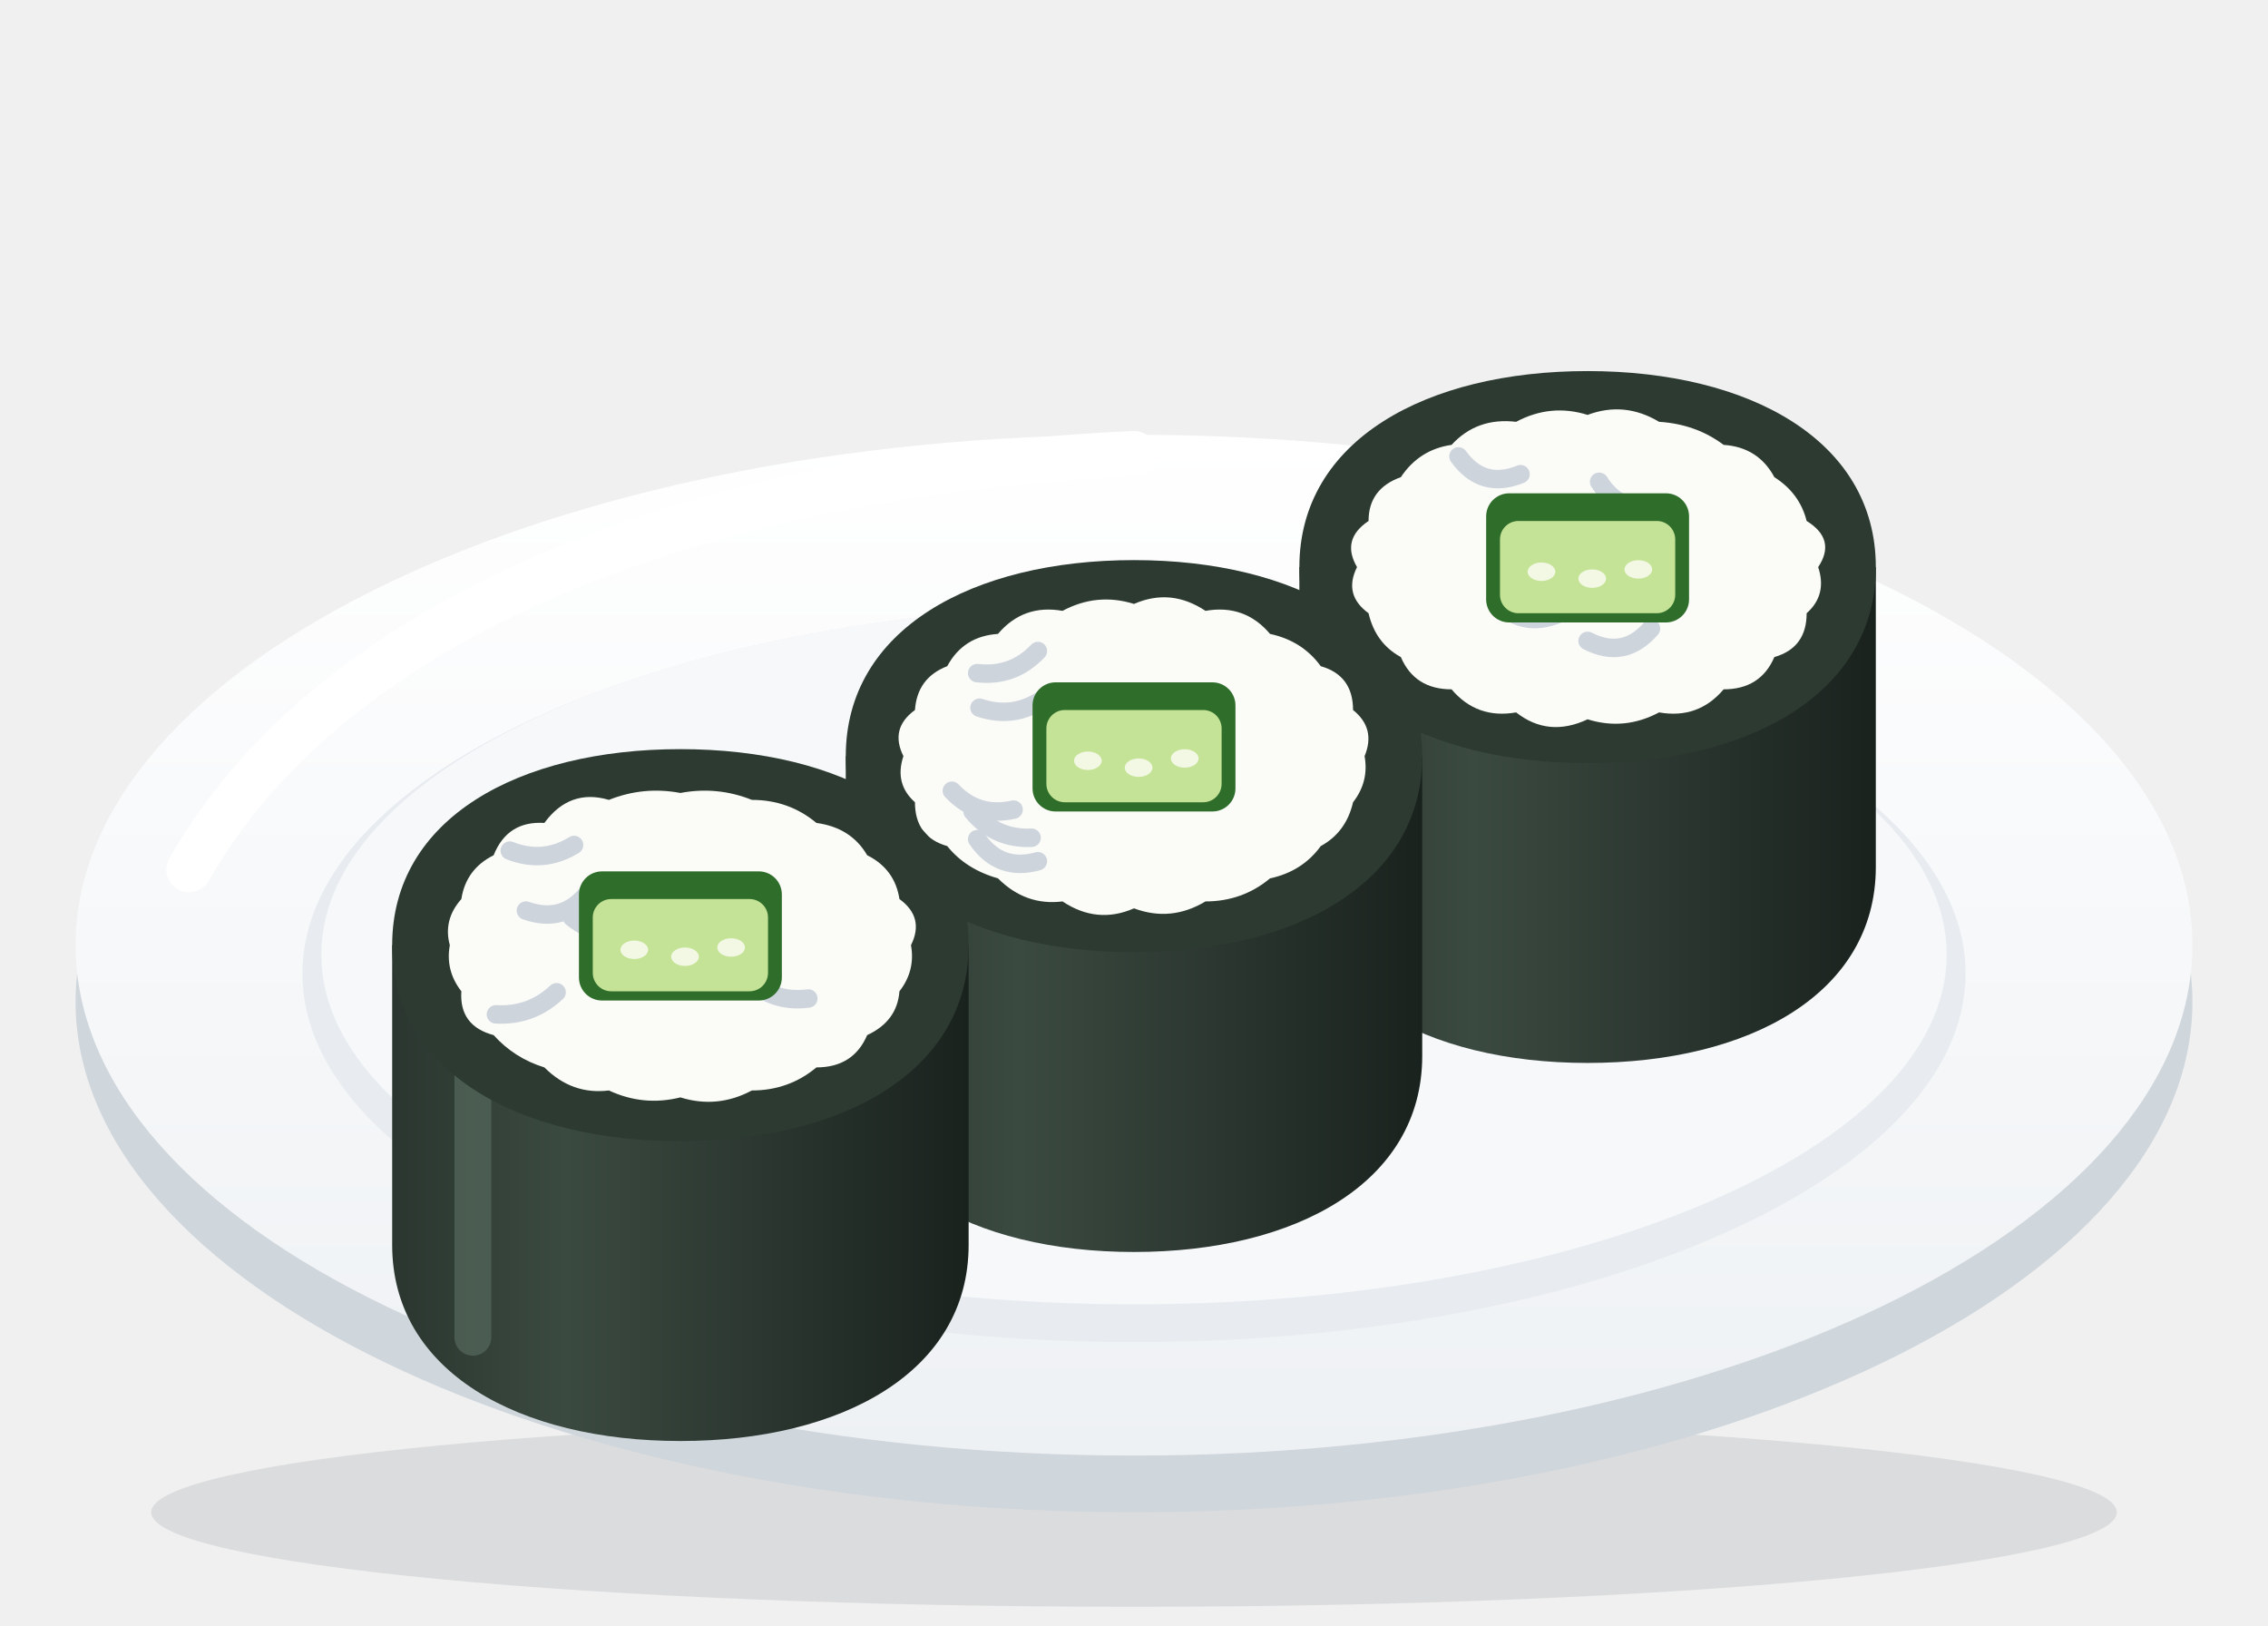
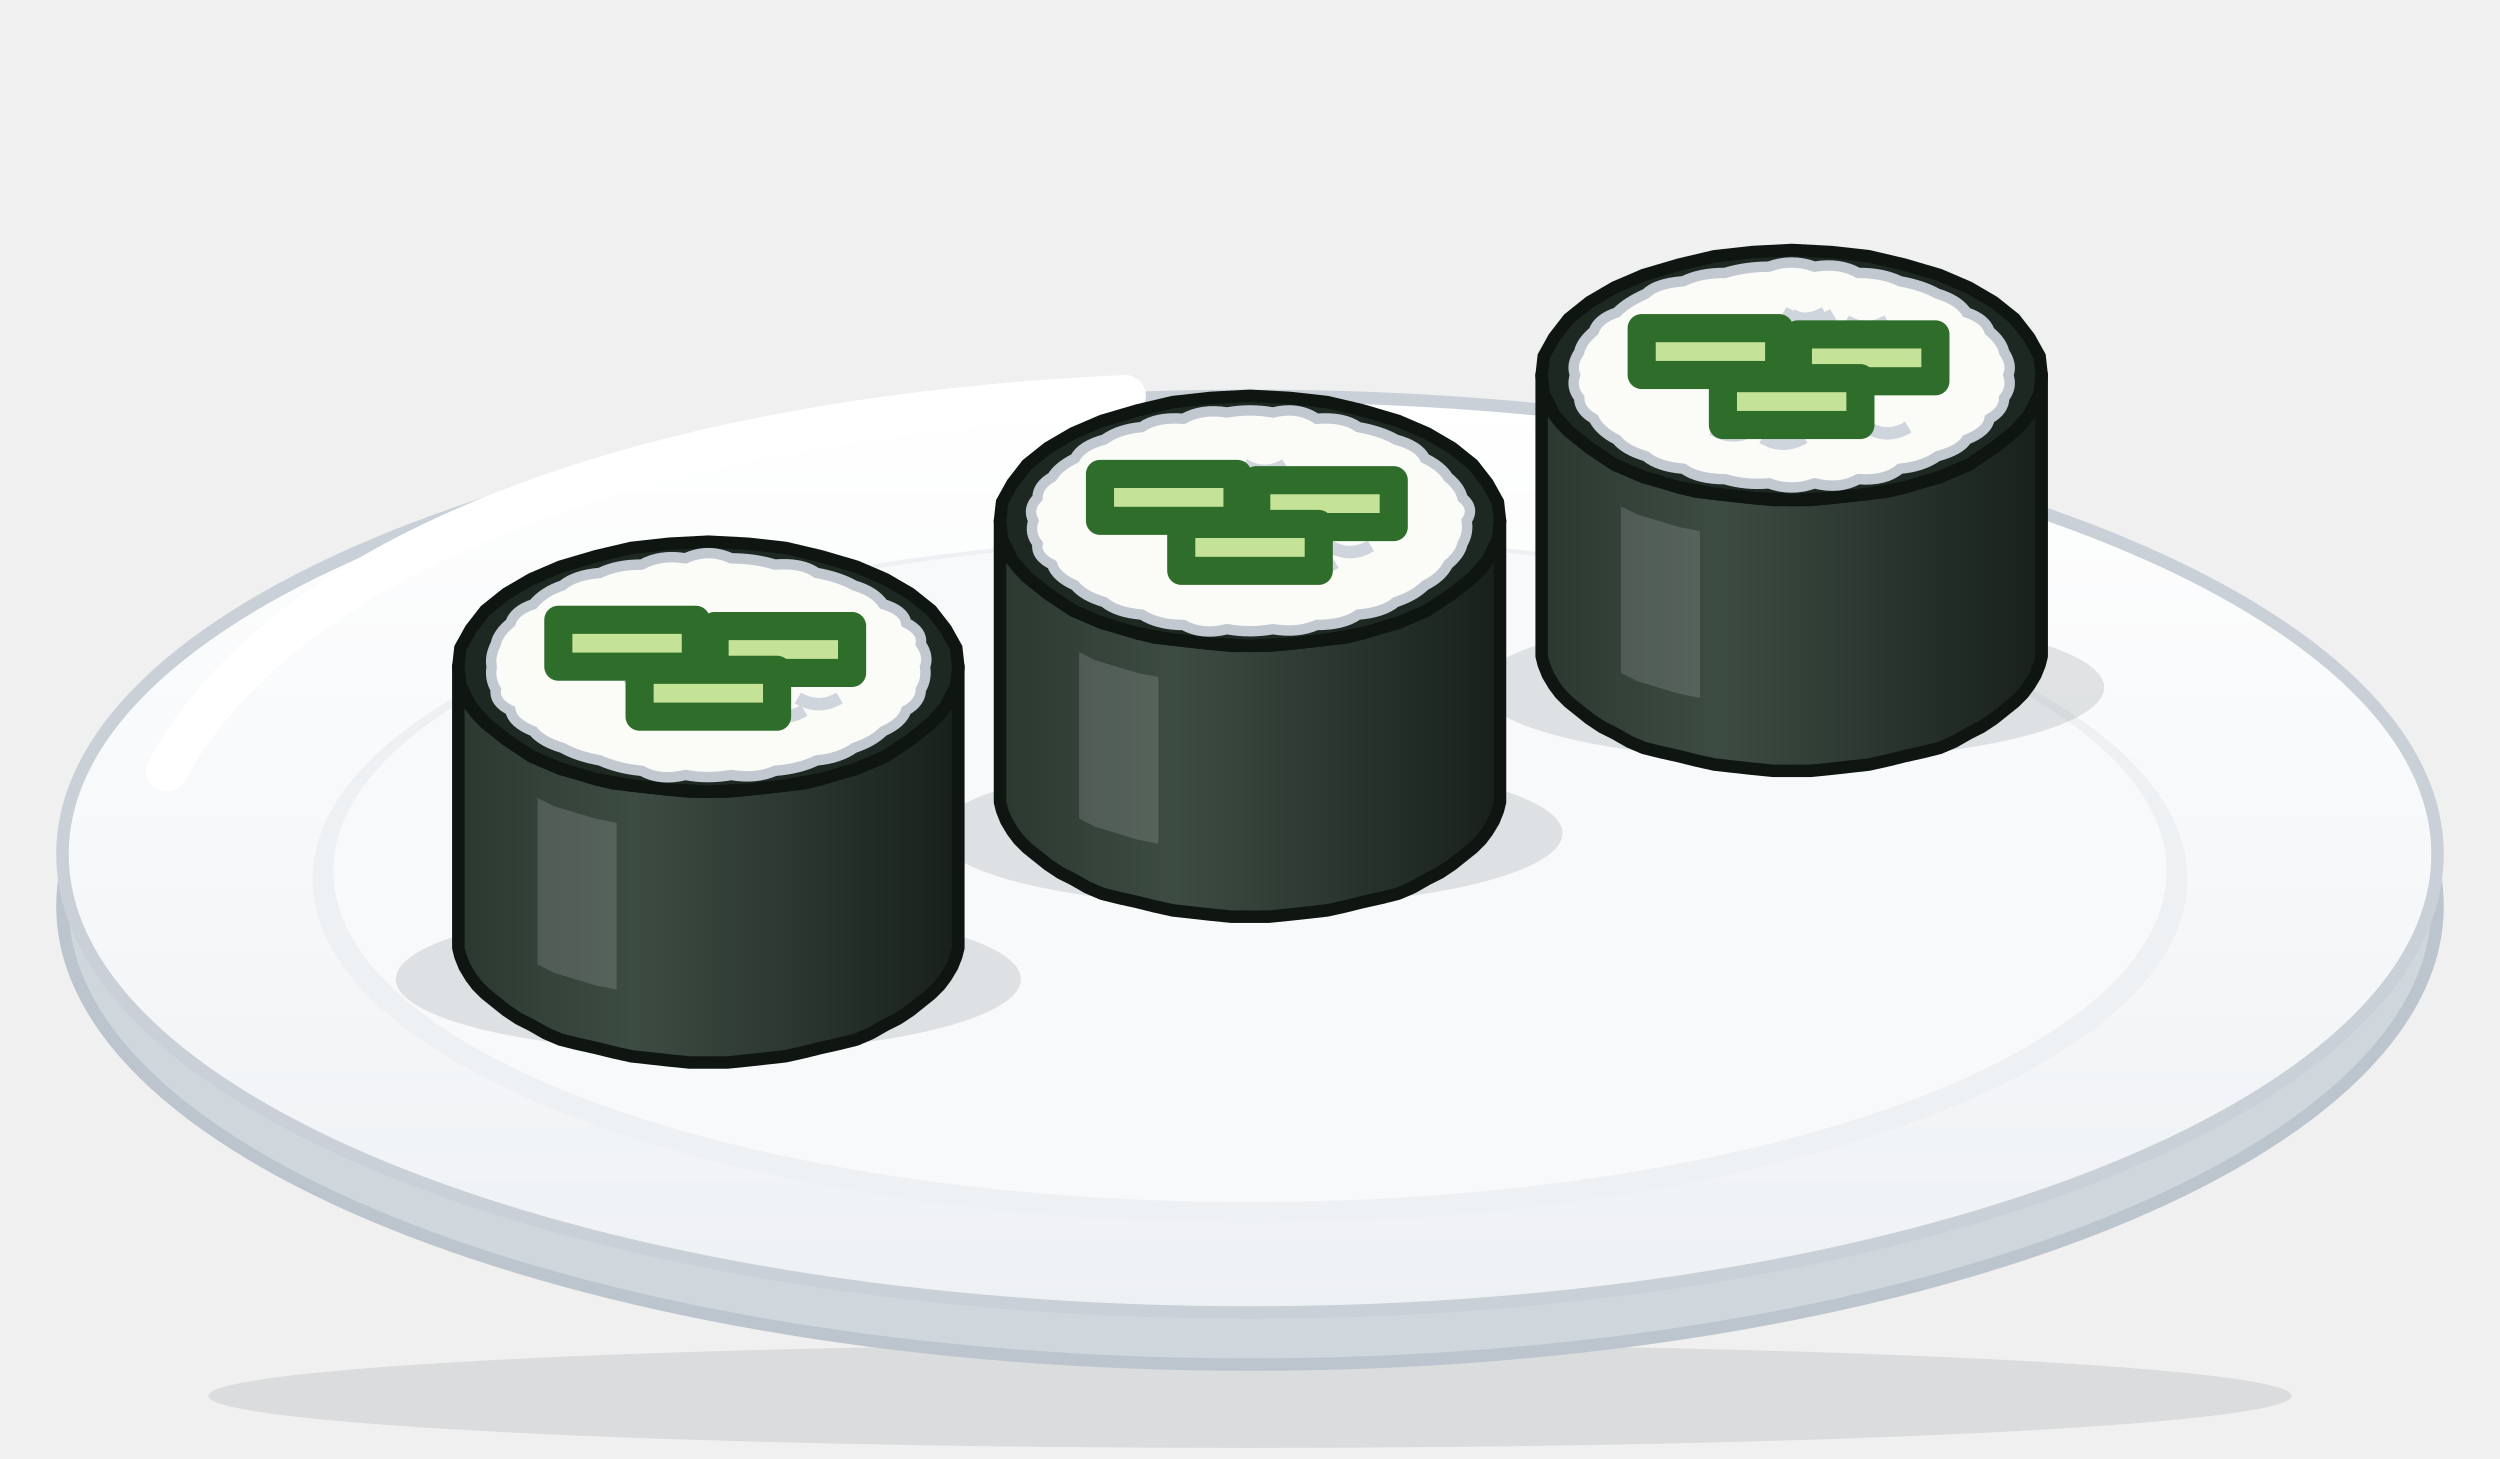
- <svg xmlns="http://www.w3.org/2000/svg" viewBox="0 10 120 86">
+ <svg xmlns="http://www.w3.org/2000/svg" viewBox="0 24 120 70">
  <defs>
    <filter id="soft" x="-20%" y="-50%" width="140%" height="200%">
-       <feGaussianBlur stdDeviation="0.8" />
+       <feGaussianBlur stdDeviation="0.7" />
    </filter>
    <linearGradient id="plate" x1="0" y1="0" x2="0" y2="1">
      <stop offset="0" stop-color="#ffffff" />
      <stop offset="1" stop-color="#eef1f4" />
    </linearGradient>
-     <linearGradient id="noriSide" x1="0" y1="0" x2="1" y2="0">
-       <stop offset="0" stop-color="#2a362f" />
-       <stop offset="0.3" stop-color="#3b4a41" />
-       <stop offset="1" stop-color="#1a221e" />
+     <linearGradient id="rice" x1="0" y1="0" x2="0" y2="1">
+       <stop offset="0.3" stop-color="#fdfdfb" />
+       <stop offset="1" stop-color="#dde2e8" />
    </linearGradient>
+     <linearGradient id="nori" x1="0" y1="0" x2="1" y2="0">
+       <stop offset="0" stop-color="#2b3830" />
+       <stop offset="0.35" stop-color="#3d4c43" />
+       <stop offset="1" stop-color="#18201b" />
+     </linearGradient>
+     <radialGradient id="roe" cx="0.36" cy="0.32" r="0.72">
+       <stop offset="0" stop-color="#ffc99c" />
+       <stop offset="0.4" stop-color="#f7702e" />
+       <stop offset="0.85" stop-color="#cf3c10" />
+       <stop offset="1" stop-color="#93270a" />
+     </radialGradient>
  </defs>
-   <ellipse cx="60" cy="90" rx="52" ry="5" fill="#1c2b36" opacity="0.10" />
-   <ellipse cx="60" cy="63" rx="56" ry="27" fill="#cfd6dc" />
-   <ellipse cx="60" cy="60" rx="56" ry="27" fill="url(#plate)" />
-   <ellipse cx="60" cy="61.5" rx="44" ry="19.5" fill="#e8ecf0" />
-   <ellipse cx="60" cy="60.5" rx="43" ry="18.5" fill="#f6f8fa" />
-   <path d="M10 56 C18 42 38 35 60 34" fill="none" stroke="#fff" stroke-width="2.4" stroke-linecap="round" />
-   <g transform="translate(84 40) scale(1.22)">
-     <path d="M-12.5 0 V13 C-12.5 18.5 -7 21.5 0 21.5 C7 21.5 12.5 18.5 12.5 13 V0 Z" fill="url(#noriSide)" />
-     <path d="M-9 4 V17" stroke="#56685c" stroke-width="1.6" stroke-linecap="round" opacity="0.7" />
-     <path d="M-12.5 0 C-12.5 -5.5 -7 -8.5 0 -8.5 C7 -8.5 12.5 -5.5 12.5 0 C12.5 5.5 7 8.5 0 8.5 C-7 8.5 -12.5 5.5 -12.5 0 Z" fill="#2c3a31" />
-     <path d="M10 0 Q10.4 1.2 9.5 2 Q9.5 3.5 8.1 3.9 Q7.5 5.3 5.9 5.3 Q4.8 6.6 3.1 6.3 Q1.6 7.1 0 6.6 Q-1.7 7.4 -3.1 6.3 Q-4.8 6.6 -5.9 5.3 Q-7.5 5.3 -8.1 3.9 Q-9.2 3.3 -9.5 2 Q-10.6 1.2 -10 0 Q-10.7 -1.2 -9.5 -2 Q-9.5 -3.4 -8.1 -3.9 Q-7.3 -5.1 -5.9 -5.3 Q-4.8 -6.5 -3.1 -6.3 Q-1.6 -7.1 -0 -6.6 Q1.6 -7.2 3.1 -6.3 Q4.7 -6.2 5.9 -5.3 Q7.4 -5.2 8.1 -3.9 Q9.2 -3.2 9.5 -2 Q10.8 -1.2 10 0 Z" fill="#fbfbf8" />
-     <path d="M-4 1.4 q1.4 1 2.8 0" transform="rotate(13 -4 1.4)" fill="none" stroke="#cdd4dc" stroke-width="0.8" stroke-linecap="round" />
-     <path d="M-5.6 -4.8 q1.4 1.1 2.8 0" transform="rotate(16 -5.6 -4.8)" fill="none" stroke="#cdd4dc" stroke-width="0.8" stroke-linecap="round" />
-     <path d="M0.5 -3.7 q1.4 1 2.8 0" transform="rotate(22 0.5 -3.7)" fill="none" stroke="#cdd4dc" stroke-width="0.8" stroke-linecap="round" />
-     <path d="M0 3.2 q1.4 1.1 2.8 0" transform="rotate(-11 0 3.2)" fill="none" stroke="#cdd4dc" stroke-width="0.8" stroke-linecap="round" />
-     <path d="M-3.1 -0.4 q1.4 0.7 2.8 0" transform="rotate(2 -3.1 -0.4)" fill="none" stroke="#cdd4dc" stroke-width="0.8" stroke-linecap="round" />
-     <path d="M-1.2 0.9 q1.4 1.2 2.8 0" transform="rotate(-28 -1.2 0.9)" fill="none" stroke="#cdd4dc" stroke-width="0.8" stroke-linecap="round" />
-     <rect x="-4.4" y="-3.2" width="8.8" height="5.6" rx="1" fill="#2f6e2a" />
-     <rect x="-3.8" y="-2" width="7.6" height="4" rx="0.8" fill="#c5e397" />
-     <g fill="#f2f8e4">
-       <ellipse cx="-2" cy="0.2" rx="0.6" ry="0.4" />
-       <ellipse cx="0.2" cy="0.5" rx="0.6" ry="0.4" />
-       <ellipse cx="2.2" cy="0.1" rx="0.6" ry="0.4" />
+   <ellipse cx="60" cy="91" rx="50" ry="2.5" fill="#1c2b36" opacity="0.10" />
+   <ellipse cx="60" cy="67.5" rx="57" ry="22" fill="#cfd6dc" stroke="#bcc5cd" stroke-width="0.6" />
+   <ellipse cx="60" cy="65" rx="57" ry="22" fill="url(#plate)" stroke="#c9d0d7" stroke-width="0.6" />
+   <ellipse cx="60" cy="66.2" rx="45" ry="16.5" fill="#eef1f4" />
+   <ellipse cx="60" cy="65.8" rx="44" ry="15.9" fill="#f7f9fa" />
+   <path d="M8 61 C14 50 32 44 54 43" fill="none" stroke="#fff" stroke-width="2" stroke-linecap="round" />
+   <g>
+     <ellipse cx="86" cy="57" rx="15" ry="3.5" fill="#1c2b36" opacity="0.12" />
+     <path d="M98 42 L98 42.5 L97.9 42.9 L97.7 43.4 L97.4 43.9 L97.1 44.3 L96.7 44.7 L96.2 45.1 L95.7 45.5 L95.1 45.9 L94.5 46.3 L93.8 46.6 L93.1 46.9 L92.3 47.1 L91.4 47.4 L90.6 47.6 L89.7 47.7 L88.8 47.8 L87.9 47.9 L86.9 48 L86 48 L85.1 48 L84.1 47.9 L83.2 47.8 L82.3 47.7 L81.4 47.6 L80.6 47.4 L79.7 47.1 L78.9 46.9 L78.2 46.6 L77.5 46.3 L76.9 45.9 L76.3 45.5 L75.8 45.1 L75.3 44.7 L74.9 44.3 L74.6 43.9 L74.3 43.4 L74.1 42.9 L74 42.5 L74 42 L74 55 L74 55.5 L74.1 55.9 L74.3 56.4 L74.6 56.9 L74.9 57.3 L75.3 57.7 L75.8 58.1 L76.3 58.5 L76.9 58.9 L77.5 59.2 L78.2 59.6 L78.9 59.9 L79.7 60.1 L80.6 60.3 L81.4 60.5 L82.3 60.7 L83.2 60.8 L84.1 60.9 L85.1 61 L86 61 L86.9 61 L87.9 60.9 L88.8 60.8 L89.7 60.7 L90.6 60.5 L91.4 60.3 L92.3 60.1 L93.1 59.9 L93.8 59.6 L94.5 59.2 L95.1 58.9 L95.7 58.5 L96.2 58.1 L96.7 57.7 L97.1 57.3 L97.4 56.9 L97.7 56.4 L97.9 55.9 L98 55.5 L98 55 Z" fill="url(#nori)" stroke="#0f1511" stroke-width="0.6" stroke-linejoin="round" />
+     <path d="M81.6 49.5 L80.6 49.3 L79.6 49 L78.6 48.7 L77.8 48.3 L77.8 56.3 L78.6 56.7 L79.6 57 L80.6 57.3 L81.6 57.5" fill="#ffffff" opacity="0.14" />
+     <path d="M98 42 L97.9 42.9 L97.4 43.9 L96.7 44.7 L95.7 45.5 L94.5 46.3 L93.1 46.9 L91.4 47.4 L89.7 47.7 L87.9 47.9 L86 48 L84.1 47.9 L82.3 47.7 L80.6 47.4 L78.9 46.9 L77.5 46.3 L76.3 45.5 L75.3 44.7 L74.6 43.9 L74.1 42.9 L74 42 L74.1 41.1 L74.6 40.2 L75.3 39.3 L76.3 38.5 L77.5 37.8 L78.9 37.2 L80.6 36.7 L82.3 36.3 L84.1 36.1 L86 36 L87.9 36.1 L89.7 36.3 L91.4 36.7 L93.1 37.2 L94.5 37.8 L95.7 38.5 L96.7 39.3 L97.4 40.2 L97.9 41.1 L98 42 Z" fill="#1d2822" stroke="#0f1511" stroke-width="0.6" />
+     <path d="M96.4 42 Q96.6 42.6 96.2 43.1 Q96.2 43.7 95.5 44.1 Q95.4 44.7 94.4 45.1 Q94.1 45.6 93 45.9 Q92.3 46.4 91.2 46.5 Q90.5 47.1 89.2 47 Q88.3 47.5 87.1 47.2 Q86 47.6 84.9 47.2 Q83.8 47.3 82.8 47 Q81.5 47 80.8 46.5 Q79.6 46.4 79 45.9 Q78 45.6 77.6 45.1 Q76.8 44.7 76.5 44.1 Q75.8 43.7 75.8 43.1 Q75.4 42.6 75.6 42 Q75.4 41.5 75.8 40.9 Q75.9 40.4 76.5 39.9 Q76.7 39.3 77.6 39 Q78.1 38.5 79 38.1 Q79.5 37.6 80.8 37.5 Q81.6 37.1 82.8 37.1 Q83.8 36.8 84.9 36.8 Q86 36.4 87.1 36.8 Q88.3 36.6 89.2 37.1 Q90.4 37.1 91.2 37.5 Q92.3 37.7 93 38.1 Q94 38.4 94.4 39 Q95.3 39.3 95.5 39.9 Q96.1 40.4 96.2 40.9 Q96.6 41.5 96.4 42 Z" fill="#fbfbf8" stroke="#c2c8d0" stroke-width="0.5" />
+     <path d="M84.6 45 q1 0.6 2 0" fill="none" stroke="#cfd5dc" stroke-width="0.6" />
+     <path d="M85.6 39 q1 0.6 2 0" fill="none" stroke="#cfd5dc" stroke-width="0.6" />
+     <path d="M82.2 44.6 q1 0.6 2 0" fill="none" stroke="#cfd5dc" stroke-width="0.6" />
+     <path d="M86 39.1 q1 0.6 2 0" fill="none" stroke="#cfd5dc" stroke-width="0.6" />
+     <path d="M89.6 44.5 q1 0.6 2 0" fill="none" stroke="#cfd5dc" stroke-width="0.6" />
+     <path d="M88.6 39.4 q1 0.6 2 0" fill="none" stroke="#cfd5dc" stroke-width="0.6" />
+     <g transform="translate(86 42) scale(1.5) translate(-86 -42)">
+       <path d="M81.2 40.5 L85.6 40.5 L85.6 42 L81.2 42 Z" fill="#c5e397" stroke="#2f6e2a" stroke-width="0.9" stroke-linejoin="round" />
+       <path d="M86.2 40.7 L90.6 40.7 L90.6 42.2 L86.2 42.2 Z" fill="#c5e397" stroke="#2f6e2a" stroke-width="0.9" stroke-linejoin="round" />
+       <path d="M83.8 42.1 L88.2 42.1 L88.2 43.6 L83.8 43.6 Z" fill="#c5e397" stroke="#2f6e2a" stroke-width="0.9" stroke-linejoin="round" />
    </g>
  </g>
-   <g transform="translate(60 50) scale(1.22)">
-     <path d="M-12.5 0 V13 C-12.5 18.5 -7 21.5 0 21.5 C7 21.5 12.5 18.5 12.5 13 V0 Z" fill="url(#noriSide)" />
-     <path d="M-9 4 V17" stroke="#56685c" stroke-width="1.6" stroke-linecap="round" opacity="0.7" />
-     <path d="M-12.5 0 C-12.5 -5.5 -7 -8.5 0 -8.5 C7 -8.5 12.5 -5.5 12.5 0 C12.5 5.5 7 8.5 0 8.5 C-7 8.5 -12.5 5.5 -12.5 0 Z" fill="#2c3a31" />
-     <path d="M10 0 Q10.2 1.1 9.5 2 Q9.2 3.3 8.1 3.9 Q7.3 5 5.9 5.3 Q4.7 6.3 3.1 6.3 Q1.6 7.2 0 6.6 Q-1.6 7.3 -3.1 6.3 Q-4.7 6.5 -5.9 5.3 Q-7.3 4.9 -8.1 3.9 Q-9.5 3.5 -9.5 2 Q-10.4 1.2 -10 0 Q-10.6 -1.2 -9.5 -2 Q-9.4 -3.4 -8.1 -3.9 Q-7.4 -5.2 -5.9 -5.3 Q-4.8 -6.6 -3.1 -6.3 Q-1.6 -7.1 -0 -6.6 Q1.6 -7.3 3.1 -6.3 Q4.8 -6.6 5.9 -5.3 Q7.3 -5 8.1 -3.9 Q9.5 -3.5 9.5 -2 Q10.5 -1.2 10 0 Z" fill="#fbfbf8" />
-     <path d="M-6.8 -3.6 q1.4 0.7 2.8 0" transform="rotate(-20 -6.8 -3.6)" fill="none" stroke="#cdd4dc" stroke-width="0.8" stroke-linecap="round" />
-     <path d="M-6.7 -2.1 q1.4 0.7 2.8 0" transform="rotate(-8 -6.7 -2.1)" fill="none" stroke="#cdd4dc" stroke-width="0.8" stroke-linecap="round" />
-     <path d="M-7.9 1.5 q1.4 0.8 2.8 0" transform="rotate(17 -7.9 1.5)" fill="none" stroke="#cdd4dc" stroke-width="0.8" stroke-linecap="round" />
-     <path d="M-6.8 3.6 q1.4 1 2.8 0" transform="rotate(20 -6.8 3.6)" fill="none" stroke="#cdd4dc" stroke-width="0.8" stroke-linecap="round" />
-     <path d="M-2.4 0.9 q1.4 1 2.8 0" transform="rotate(-25 -2.4 0.9)" fill="none" stroke="#cdd4dc" stroke-width="0.8" stroke-linecap="round" />
-     <path d="M-7 2.4 q1.4 0.7 2.8 0" transform="rotate(24 -7 2.4)" fill="none" stroke="#cdd4dc" stroke-width="0.8" stroke-linecap="round" />
-     <rect x="-4.4" y="-3.2" width="8.8" height="5.6" rx="1" fill="#2f6e2a" />
-     <rect x="-3.8" y="-2" width="7.6" height="4" rx="0.8" fill="#c5e397" />
-     <g fill="#f2f8e4">
-       <ellipse cx="-2" cy="0.2" rx="0.6" ry="0.4" />
-       <ellipse cx="0.2" cy="0.5" rx="0.6" ry="0.4" />
-       <ellipse cx="2.2" cy="0.1" rx="0.6" ry="0.4" />
+   <g>
+     <ellipse cx="60" cy="64" rx="15" ry="3.5" fill="#1c2b36" opacity="0.12" />
+     <path d="M72 49 L72 49.5 L71.9 49.9 L71.7 50.4 L71.4 50.9 L71.1 51.3 L70.7 51.7 L70.2 52.1 L69.7 52.5 L69.1 52.9 L68.5 53.3 L67.8 53.6 L67.1 53.9 L66.3 54.1 L65.4 54.4 L64.6 54.6 L63.7 54.7 L62.8 54.8 L61.9 54.9 L60.9 55 L60 55 L59.1 55 L58.1 54.9 L57.2 54.8 L56.3 54.7 L55.4 54.6 L54.6 54.4 L53.7 54.1 L52.9 53.9 L52.2 53.6 L51.5 53.3 L50.9 52.9 L50.3 52.5 L49.8 52.1 L49.3 51.7 L48.9 51.3 L48.6 50.9 L48.3 50.4 L48.1 49.9 L48 49.5 L48 49 L48 62 L48 62.5 L48.1 62.9 L48.3 63.4 L48.6 63.9 L48.9 64.3 L49.3 64.7 L49.8 65.1 L50.3 65.5 L50.9 65.9 L51.5 66.2 L52.2 66.6 L52.9 66.9 L53.7 67.1 L54.6 67.3 L55.4 67.5 L56.3 67.7 L57.2 67.8 L58.1 67.9 L59.1 68 L60 68 L60.9 68 L61.9 67.9 L62.8 67.8 L63.7 67.7 L64.6 67.5 L65.4 67.3 L66.3 67.1 L67.1 66.9 L67.8 66.6 L68.5 66.2 L69.1 65.9 L69.7 65.5 L70.2 65.1 L70.7 64.7 L71.1 64.3 L71.4 63.9 L71.7 63.4 L71.9 62.9 L72 62.5 L72 62 Z" fill="url(#nori)" stroke="#0f1511" stroke-width="0.6" stroke-linejoin="round" />
+     <path d="M55.6 56.5 L54.6 56.3 L53.6 56 L52.6 55.7 L51.8 55.3 L51.8 63.3 L52.6 63.7 L53.6 64 L54.6 64.3 L55.6 64.5" fill="#ffffff" opacity="0.14" />
+     <path d="M72 49 L71.9 49.9 L71.4 50.9 L70.7 51.7 L69.7 52.5 L68.5 53.3 L67.1 53.9 L65.4 54.4 L63.7 54.7 L61.9 54.9 L60 55 L58.1 54.9 L56.3 54.7 L54.6 54.4 L52.9 53.9 L51.5 53.3 L50.3 52.5 L49.3 51.7 L48.6 50.9 L48.1 49.9 L48 49 L48.1 48.1 L48.6 47.2 L49.3 46.3 L50.3 45.5 L51.5 44.8 L52.9 44.2 L54.6 43.7 L56.3 43.3 L58.1 43.1 L60 43 L61.9 43.1 L63.7 43.3 L65.4 43.7 L67.1 44.2 L68.5 44.8 L69.7 45.5 L70.7 46.3 L71.4 47.2 L71.9 48.1 L72 49 Z" fill="#1d2822" stroke="#0f1511" stroke-width="0.6" />
+     <path d="M70.4 49 Q70.5 49.6 70.2 50.1 Q70.1 50.6 69.5 51.1 Q69.2 51.7 68.4 52.1 Q67.9 52.6 67 52.9 Q66.4 53.4 65.2 53.5 Q64.5 54 63.2 54 Q62.3 54.4 61.1 54.2 Q60 54.4 58.9 54.2 Q57.7 54.5 56.8 54 Q55.6 54 54.8 53.5 Q53.6 53.4 53 52.9 Q52 52.6 51.6 52.1 Q50.7 51.7 50.5 51.1 Q49.7 50.7 49.8 50.1 Q49.4 49.6 49.6 49 Q49.3 48.4 49.8 47.9 Q49.8 47.3 50.5 46.9 Q50.8 46.4 51.6 46 Q51.9 45.4 53 45.1 Q53.7 44.6 54.8 44.5 Q55.5 44 56.8 44.1 Q57.7 43.6 58.9 43.8 Q60 43.6 61.1 43.8 Q62.3 43.5 63.2 44.1 Q64.5 44 65.2 44.5 Q66.3 44.7 67 45.1 Q68.1 45.4 68.4 46 Q69.2 46.4 69.5 46.9 Q70.1 47.4 70.2 47.9 Q70.8 48.4 70.4 49 Z" fill="#fbfbf8" stroke="#c2c8d0" stroke-width="0.5" />
+     <path d="M63.8 50.2 q1 0.6 2 0" fill="none" stroke="#cfd5dc" stroke-width="0.6" />
+     <path d="M62.1 51 q1 0.6 2 0" fill="none" stroke="#cfd5dc" stroke-width="0.6" />
+     <path d="M54.4 47.9 q1 0.6 2 0" fill="none" stroke="#cfd5dc" stroke-width="0.6" />
+     <path d="M56 48.7 q1 0.6 2 0" fill="none" stroke="#cfd5dc" stroke-width="0.6" />
+     <path d="M59.1 46.6 q1 0.6 2 0" fill="none" stroke="#cfd5dc" stroke-width="0.6" />
+     <path d="M59.7 46.3 q1 0.6 2 0" fill="none" stroke="#cfd5dc" stroke-width="0.6" />
+     <g transform="translate(60 49) scale(1.5) translate(-60 -49)">
+       <path d="M55.2 47.5 L59.6 47.5 L59.6 49 L55.2 49 Z" fill="#c5e397" stroke="#2f6e2a" stroke-width="0.9" stroke-linejoin="round" />
+       <path d="M60.2 47.7 L64.6 47.7 L64.6 49.2 L60.2 49.2 Z" fill="#c5e397" stroke="#2f6e2a" stroke-width="0.9" stroke-linejoin="round" />
+       <path d="M57.8 49.1 L62.2 49.1 L62.2 50.6 L57.8 50.6 Z" fill="#c5e397" stroke="#2f6e2a" stroke-width="0.9" stroke-linejoin="round" />
    </g>
  </g>
-   <g transform="translate(36 60) scale(1.22)">
-     <path d="M-12.5 0 V13 C-12.5 18.5 -7 21.5 0 21.5 C7 21.5 12.5 18.5 12.5 13 V0 Z" fill="url(#noriSide)" />
-     <path d="M-9 4 V17" stroke="#56685c" stroke-width="1.6" stroke-linecap="round" opacity="0.7" />
-     <path d="M-12.5 0 C-12.5 -5.5 -7 -8.5 0 -8.5 C7 -8.5 12.5 -5.5 12.5 0 C12.5 5.5 7 8.5 0 8.5 C-7 8.5 -12.5 5.5 -12.5 0 Z" fill="#2c3a31" />
-     <path d="M10 0 Q10.2 1.1 9.5 2 Q9.4 3.3 8.1 3.9 Q7.5 5.3 5.9 5.3 Q4.7 6.3 3.1 6.3 Q1.6 7.1 0 6.6 Q-1.6 7 -3.1 6.3 Q-4.7 6.5 -5.9 5.3 Q-7.2 4.9 -8.1 3.9 Q-9.6 3.5 -9.5 2 Q-10.2 1.1 -10 0 Q-10.3 -1.1 -9.5 -2 Q-9.3 -3.3 -8.1 -3.9 Q-7.5 -5.4 -5.9 -5.3 Q-4.8 -6.8 -3.1 -6.3 Q-1.6 -6.9 -0 -6.6 Q1.6 -6.9 3.1 -6.3 Q4.7 -6.3 5.9 -5.3 Q7.4 -5.1 8.1 -3.9 Q9.3 -3.3 9.5 -2 Q10.6 -1.2 10 0 Z" fill="#fbfbf8" />
-     <path d="M-6.7 -1.5 q1.4 1 2.8 0" transform="rotate(-16 -6.7 -1.5)" fill="none" stroke="#cdd4dc" stroke-width="0.8" stroke-linecap="round" />
-     <path d="M-4.7 -1.2 q1.4 0.7 2.8 0" transform="rotate(12 -4.7 -1.2)" fill="none" stroke="#cdd4dc" stroke-width="0.8" stroke-linecap="round" />
-     <path d="M-8 3 q1.4 0.6 2.8 0" transform="rotate(-20 -8 3)" fill="none" stroke="#cdd4dc" stroke-width="0.8" stroke-linecap="round" />
-     <path d="M2.9 1.4 q1.4 0.7 2.8 0" transform="rotate(19 2.9 1.4)" fill="none" stroke="#cdd4dc" stroke-width="0.8" stroke-linecap="round" />
-     <path d="M-7.4 -4.1 q1.4 0.7 2.8 0" transform="rotate(-5 -7.4 -4.1)" fill="none" stroke="#cdd4dc" stroke-width="0.8" stroke-linecap="round" />
-     <path d="M0.1 -2.5 q1.4 1.2 2.8 0" transform="rotate(14 0.1 -2.5)" fill="none" stroke="#cdd4dc" stroke-width="0.8" stroke-linecap="round" />
-     <rect x="-4.4" y="-3.2" width="8.8" height="5.6" rx="1" fill="#2f6e2a" />
-     <rect x="-3.8" y="-2" width="7.6" height="4" rx="0.8" fill="#c5e397" />
-     <g fill="#f2f8e4">
-       <ellipse cx="-2" cy="0.2" rx="0.6" ry="0.4" />
-       <ellipse cx="0.2" cy="0.5" rx="0.6" ry="0.4" />
-       <ellipse cx="2.2" cy="0.1" rx="0.6" ry="0.4" />
+   <g>
+     <ellipse cx="34" cy="71" rx="15" ry="3.5" fill="#1c2b36" opacity="0.12" />
+     <path d="M46 56 L46 56.5 L45.9 56.9 L45.7 57.4 L45.4 57.9 L45.1 58.3 L44.7 58.7 L44.2 59.1 L43.7 59.5 L43.1 59.9 L42.5 60.3 L41.8 60.6 L41.1 60.9 L40.3 61.1 L39.4 61.4 L38.6 61.6 L37.7 61.7 L36.8 61.8 L35.9 61.9 L34.9 62 L34 62 L33.1 62 L32.1 61.9 L31.2 61.8 L30.3 61.7 L29.4 61.6 L28.6 61.4 L27.7 61.1 L26.9 60.9 L26.2 60.6 L25.5 60.3 L24.9 59.9 L24.3 59.5 L23.8 59.1 L23.3 58.7 L22.9 58.3 L22.6 57.9 L22.3 57.4 L22.1 56.9 L22 56.5 L22 56 L22 69 L22 69.5 L22.1 69.9 L22.3 70.4 L22.6 70.9 L22.9 71.3 L23.3 71.7 L23.8 72.1 L24.3 72.5 L24.9 72.9 L25.5 73.2 L26.2 73.6 L26.9 73.9 L27.7 74.1 L28.6 74.3 L29.4 74.5 L30.3 74.7 L31.2 74.8 L32.1 74.9 L33.1 75 L34 75 L34.9 75 L35.9 74.9 L36.8 74.8 L37.7 74.7 L38.6 74.5 L39.4 74.3 L40.3 74.1 L41.1 73.9 L41.8 73.6 L42.5 73.2 L43.1 72.9 L43.7 72.5 L44.2 72.1 L44.7 71.7 L45.1 71.3 L45.4 70.9 L45.7 70.4 L45.9 69.9 L46 69.5 L46 69 Z" fill="url(#nori)" stroke="#0f1511" stroke-width="0.6" stroke-linejoin="round" />
+     <path d="M29.6 63.5 L28.6 63.3 L27.6 63 L26.6 62.7 L25.8 62.3 L25.8 70.3 L26.6 70.7 L27.6 71 L28.6 71.3 L29.6 71.5" fill="#ffffff" opacity="0.14" />
+     <path d="M46 56 L45.9 56.9 L45.4 57.9 L44.7 58.7 L43.7 59.5 L42.5 60.3 L41.1 60.9 L39.4 61.4 L37.7 61.7 L35.9 61.9 L34 62 L32.1 61.9 L30.3 61.7 L28.6 61.4 L26.9 60.9 L25.5 60.3 L24.3 59.5 L23.3 58.7 L22.6 57.9 L22.1 56.9 L22 56 L22.1 55.1 L22.6 54.2 L23.3 53.3 L24.3 52.5 L25.5 51.8 L26.9 51.2 L28.6 50.7 L30.3 50.3 L32.1 50.1 L34 50 L35.9 50.1 L37.7 50.3 L39.4 50.7 L41.1 51.2 L42.5 51.8 L43.7 52.5 L44.7 53.3 L45.4 54.2 L45.9 55.1 L46 56 Z" fill="#1d2822" stroke="#0f1511" stroke-width="0.6" />
+     <path d="M44.4 56 Q44.5 56.6 44.2 57.1 Q44.2 57.7 43.5 58.1 Q43.3 58.7 42.4 59.1 Q41.9 59.6 41 59.9 Q40.3 60.4 39.2 60.5 Q38.4 60.9 37.2 61 Q36.3 61.4 35.1 61.2 Q34 61.4 32.9 61.2 Q31.7 61.5 30.8 61 Q29.7 60.9 28.8 60.5 Q27.7 60.3 27 59.9 Q26 59.6 25.6 59.1 Q24.6 58.7 24.5 58.1 Q23.7 57.7 23.8 57.1 Q23.5 56.6 23.6 56 Q23.5 55.5 23.8 54.9 Q23.9 54.4 24.5 53.9 Q24.7 53.3 25.6 53 Q26.1 52.4 27 52.1 Q27.6 51.6 28.8 51.5 Q29.6 51.1 30.8 51.1 Q31.7 50.6 32.9 50.8 Q34 50.3 35.1 50.8 Q36.2 50.8 37.2 51.1 Q38.5 51 39.2 51.5 Q40.3 51.7 41 52.1 Q42 52.4 42.4 53 Q43.4 53.3 43.5 53.9 Q44.3 54.3 44.2 54.9 Q44.6 55.5 44.4 56 Z" fill="#fbfbf8" stroke="#c2c8d0" stroke-width="0.5" />
+     <path d="M38.3 57.5 q1 0.6 2 0" fill="none" stroke="#cfd5dc" stroke-width="0.6" />
+     <path d="M32.4 53.8 q1 0.6 2 0" fill="none" stroke="#cfd5dc" stroke-width="0.6" />
+     <path d="M30.2 57.3 q1 0.6 2 0" fill="none" stroke="#cfd5dc" stroke-width="0.6" />
+     <path d="M30.1 56.5 q1 0.6 2 0" fill="none" stroke="#cfd5dc" stroke-width="0.6" />
+     <path d="M37.1 54.7 q1 0.6 2 0" fill="none" stroke="#cfd5dc" stroke-width="0.6" />
+     <path d="M36.6 58.1 q1 0.6 2 0" fill="none" stroke="#cfd5dc" stroke-width="0.6" />
+     <g transform="translate(34 56) scale(1.5) translate(-34 -56)">
+       <path d="M29.2 54.5 L33.6 54.5 L33.6 56 L29.2 56 Z" fill="#c5e397" stroke="#2f6e2a" stroke-width="0.9" stroke-linejoin="round" />
+       <path d="M34.2 54.7 L38.6 54.7 L38.6 56.2 L34.2 56.2 Z" fill="#c5e397" stroke="#2f6e2a" stroke-width="0.9" stroke-linejoin="round" />
+       <path d="M31.8 56.1 L36.2 56.1 L36.2 57.6 L31.8 57.6 Z" fill="#c5e397" stroke="#2f6e2a" stroke-width="0.9" stroke-linejoin="round" />
    </g>
  </g>
</svg>
